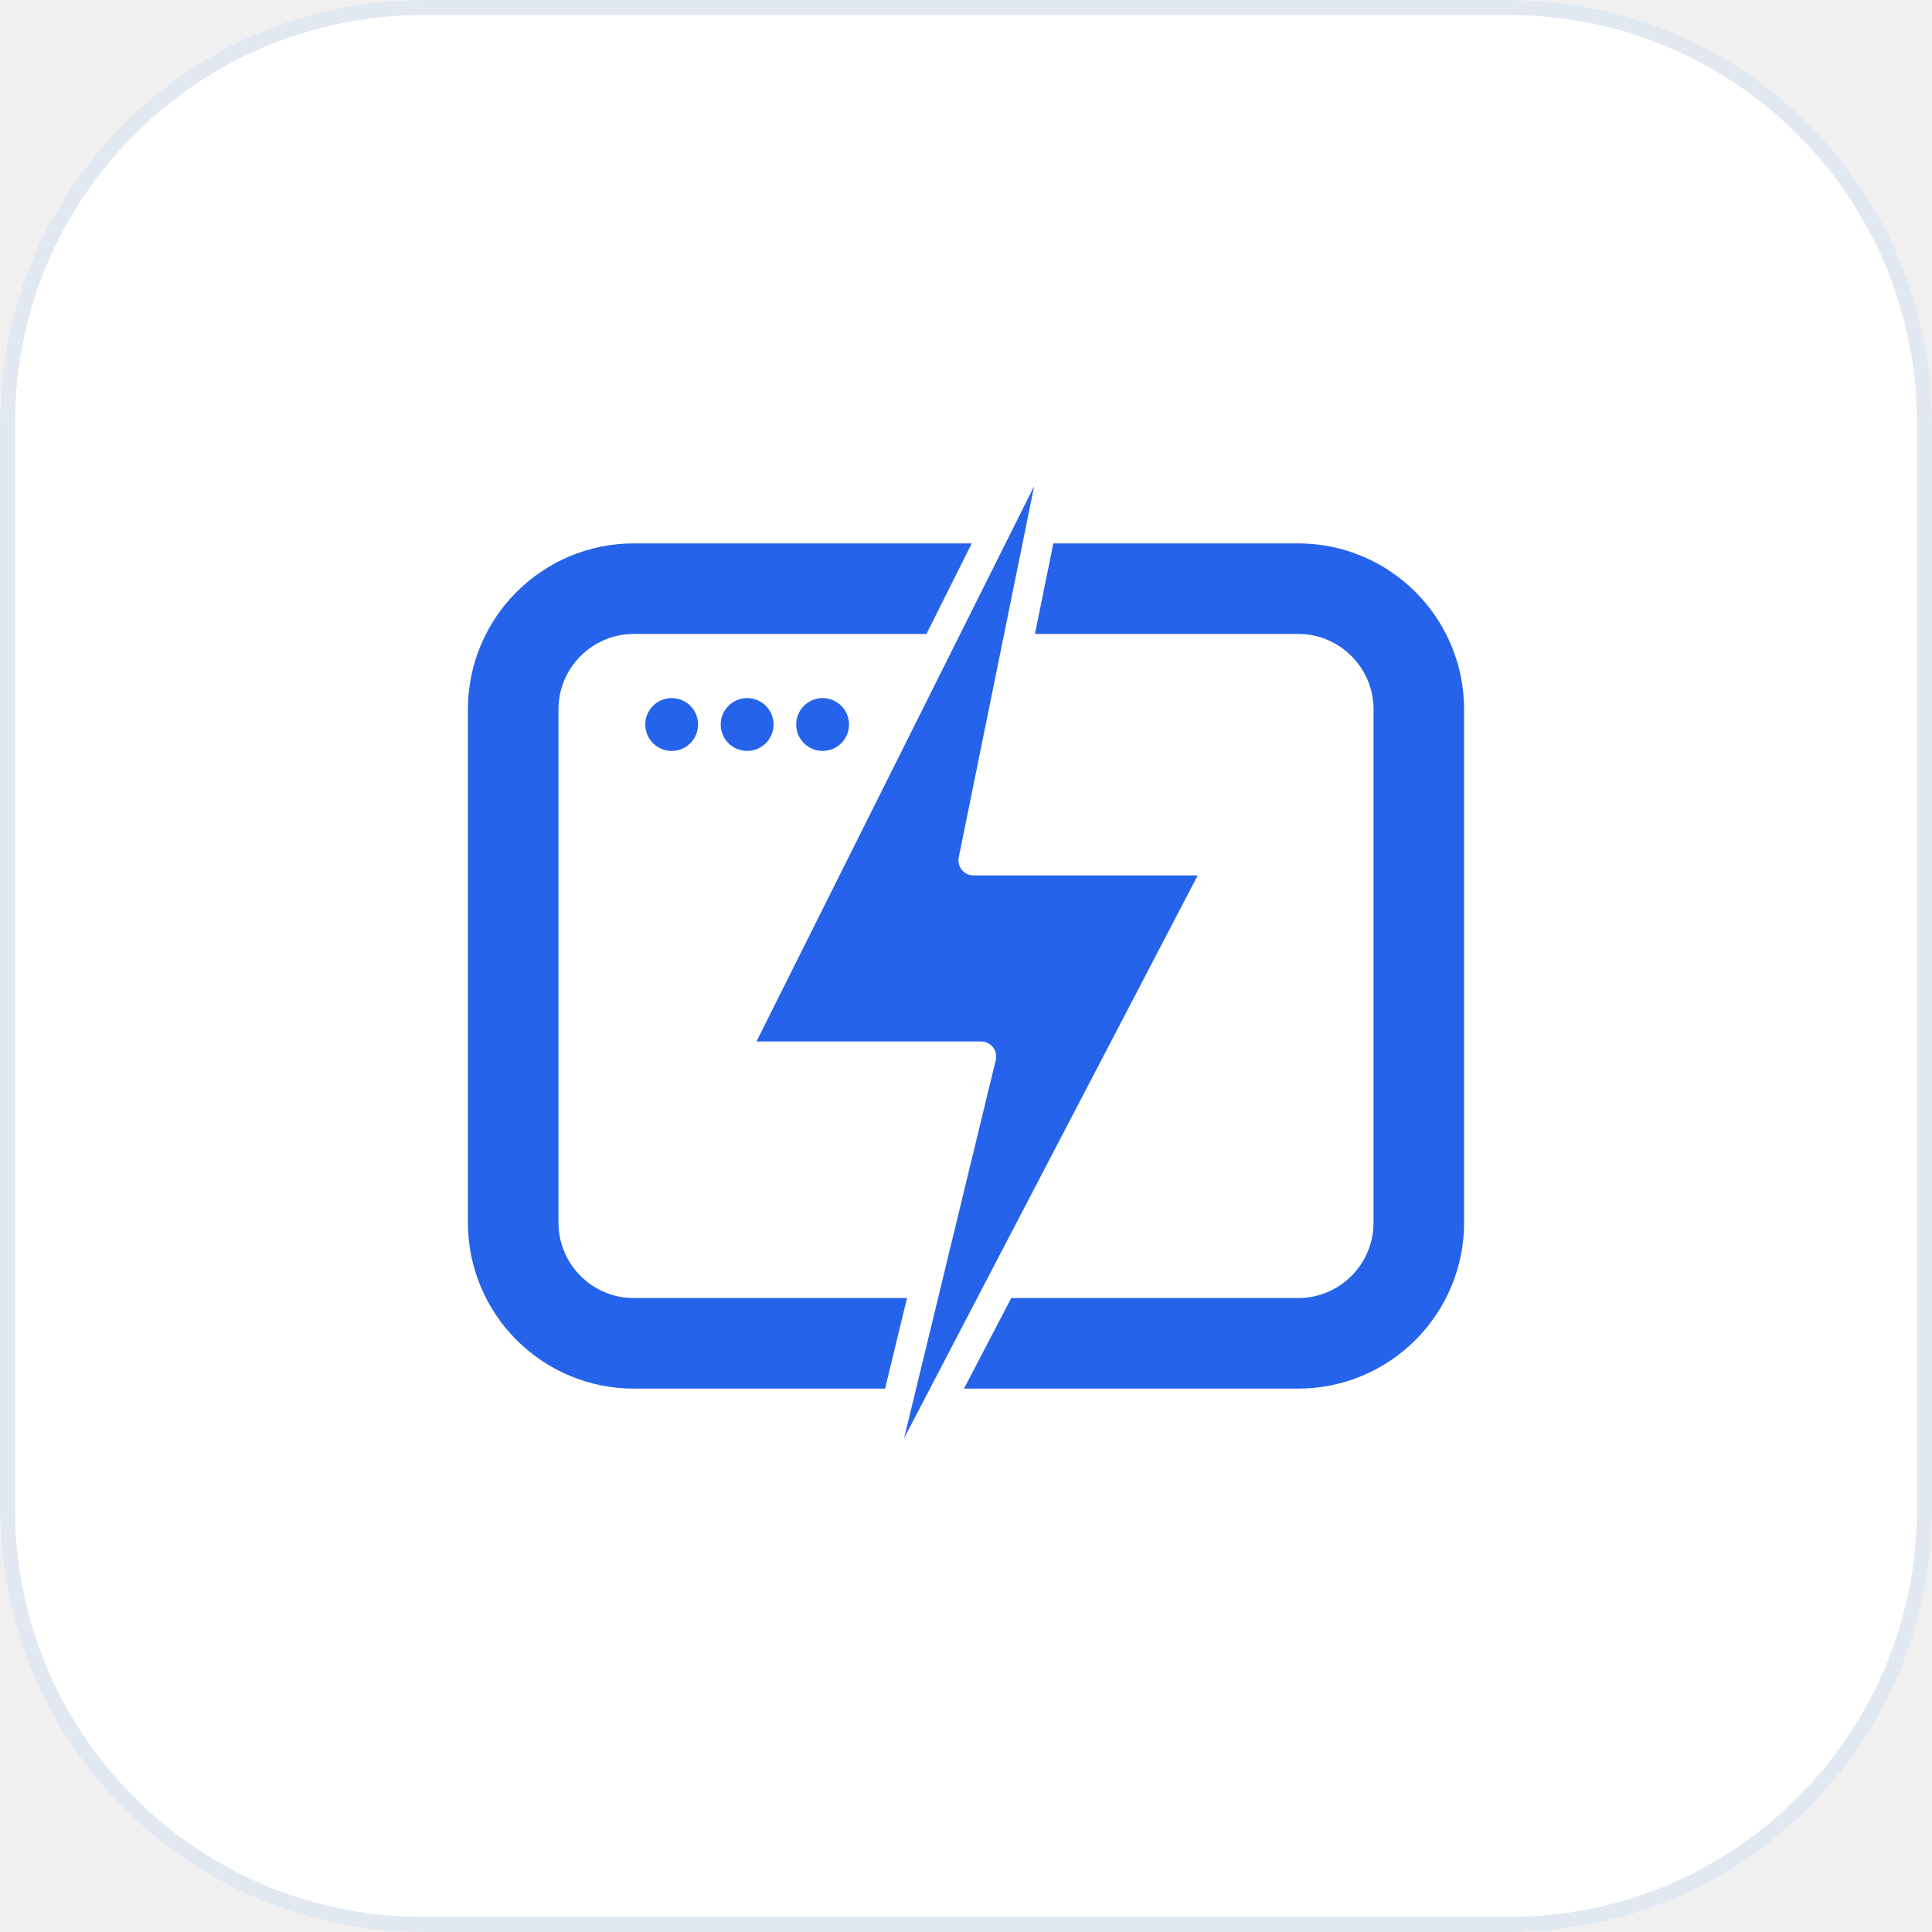
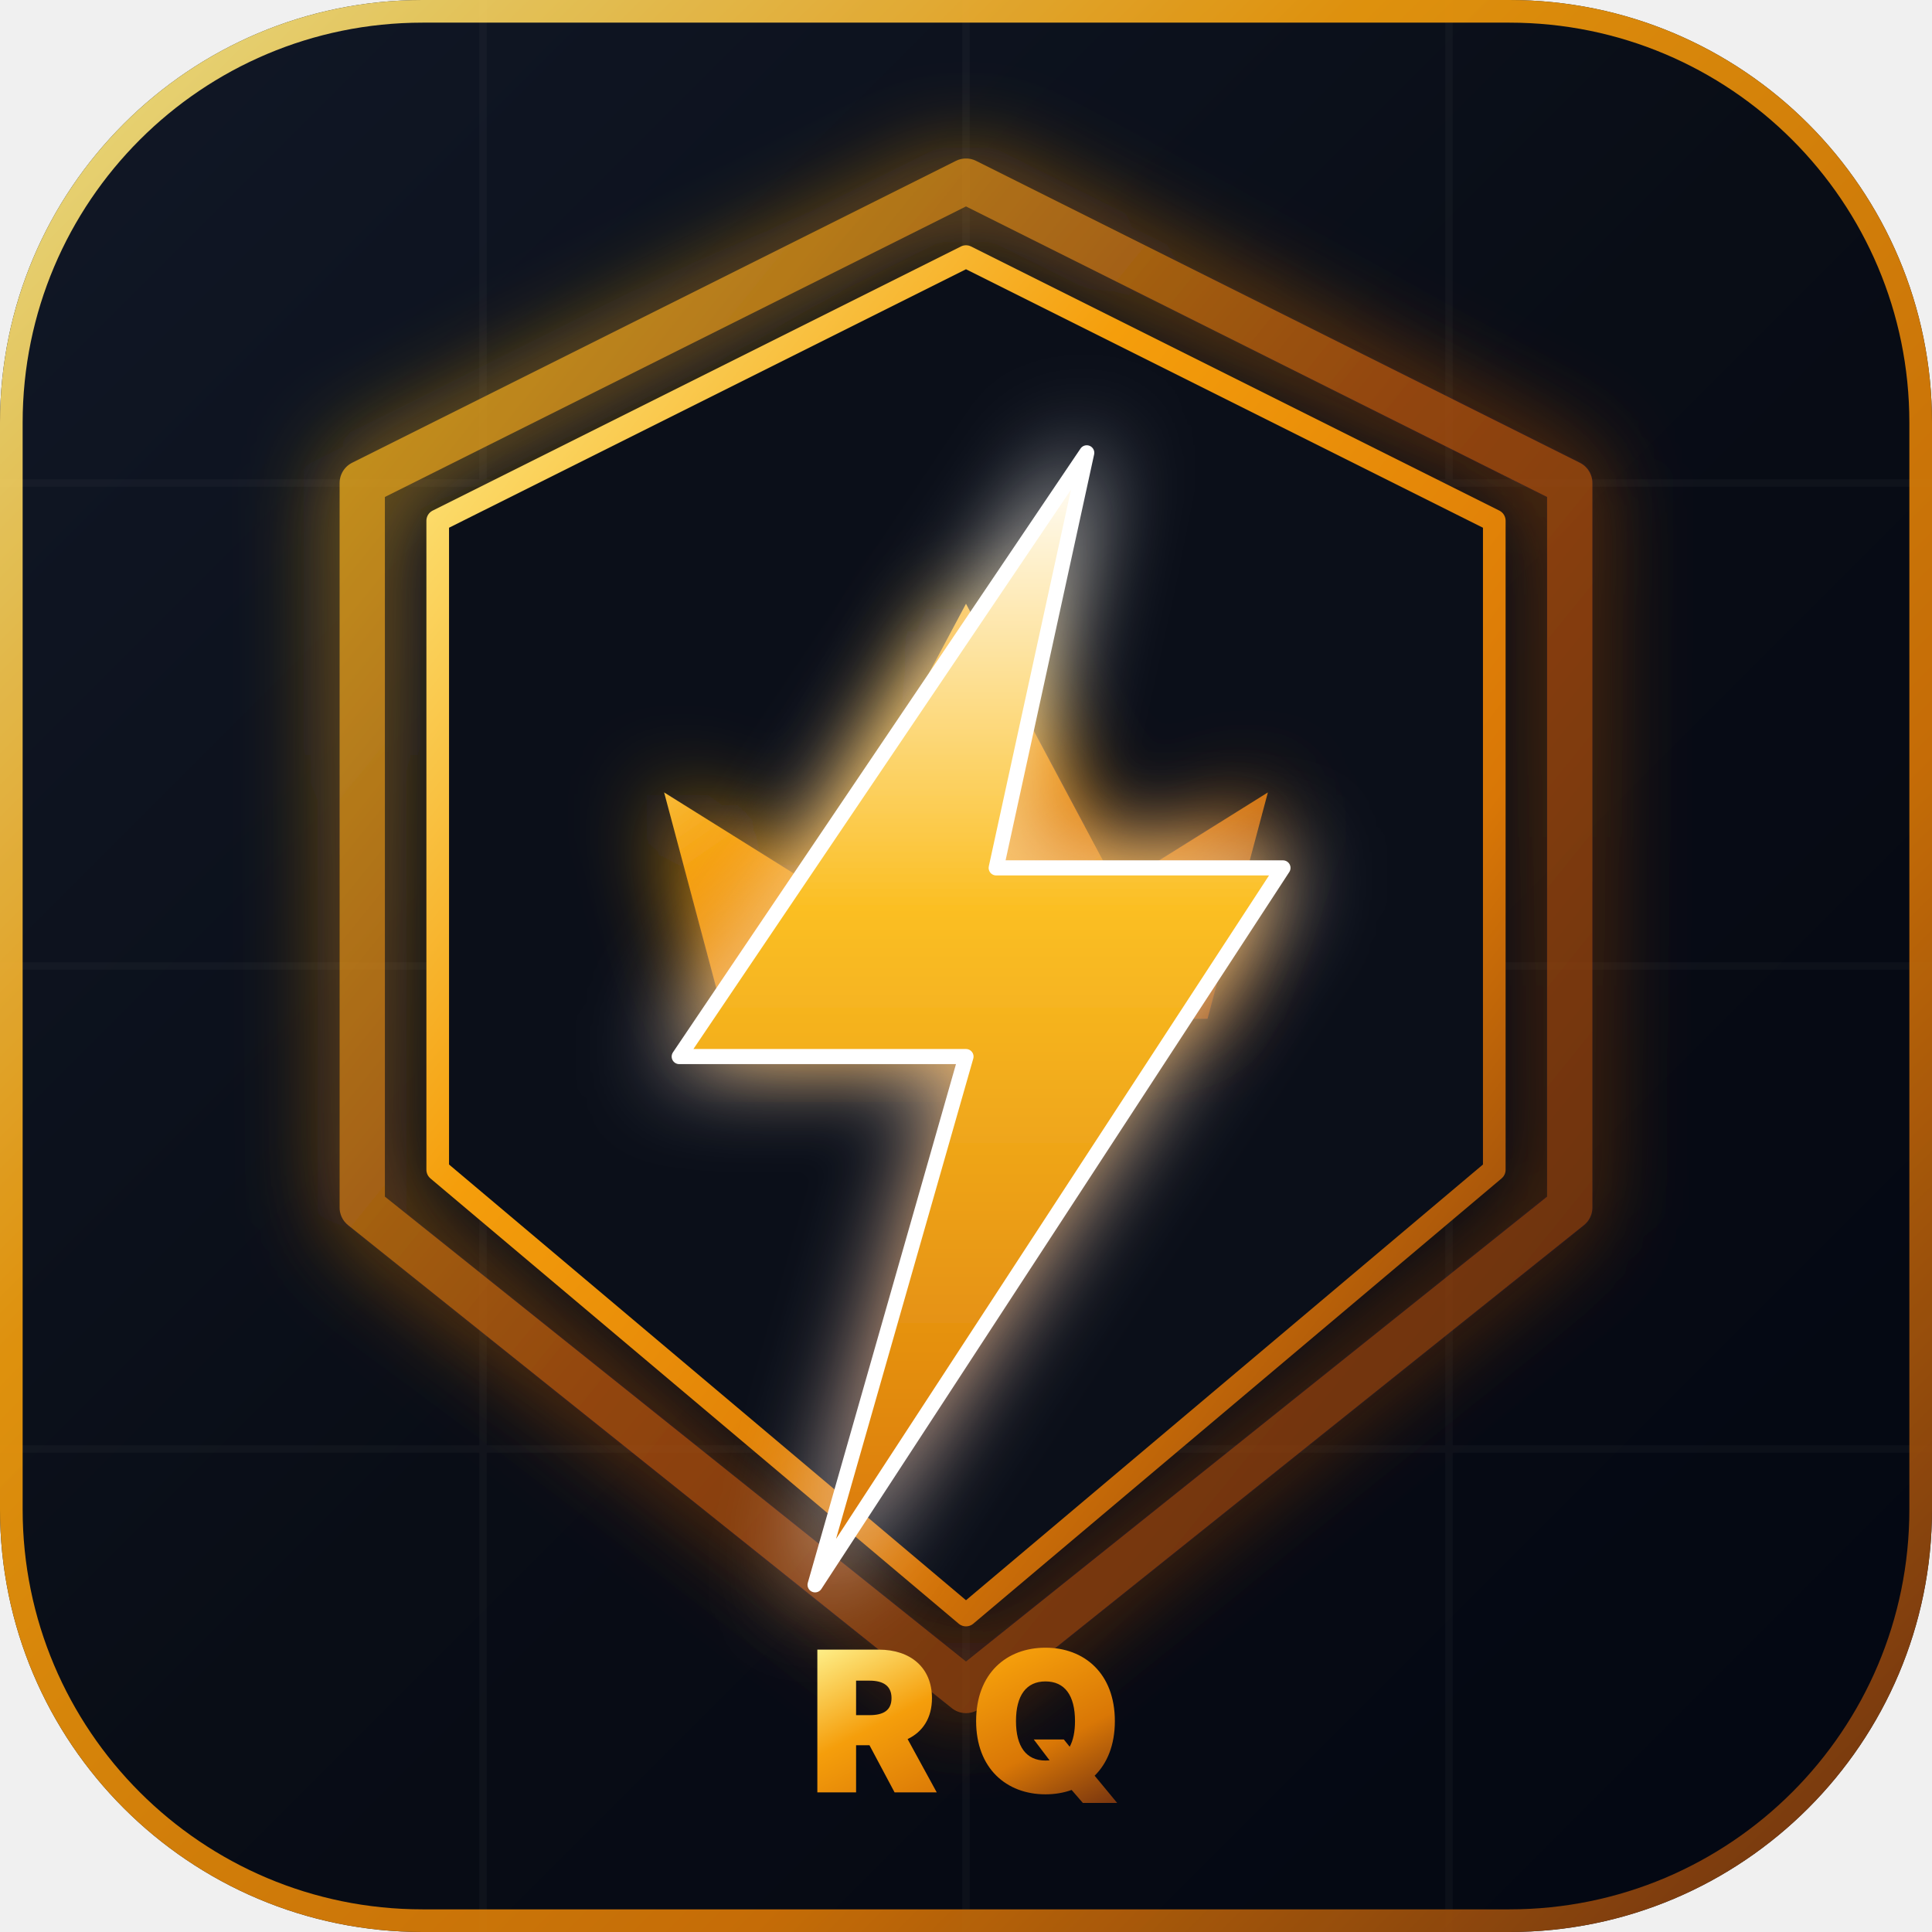
<svg xmlns="http://www.w3.org/2000/svg" viewBox="0 0 512 512" width="512" height="512">
  <defs>
+     <linearGradient id="darkBg" x1="0%" y1="0%" x2="100%" y2="100%">
+       <stop offset="0%" stop-color="#111827" />
+       <stop offset="50%" stop-color="#090d16" />
+       <stop offset="100%" stop-color="#030712" />
+     </linearGradient>
+     <linearGradient id="goldGradient" x1="0%" y1="0%" x2="100%" y2="100%">
+       <stop offset="0%" stop-color="#fef08a" />
+       <stop offset="35%" stop-color="#f59e0b" />
+       <stop offset="70%" stop-color="#d97706" />
+       <stop offset="100%" stop-color="#78350f" />
+     </linearGradient>
+     <linearGradient id="boltGold" x1="0%" y1="0%" x2="0%" y2="100%">
+       <stop offset="0%" stop-color="#ffffff" />
+       <stop offset="40%" stop-color="#fbbf24" />
+       <stop offset="100%" stop-color="#d97706" />
+     </linearGradient>
+     <linearGradient id="ringGold" x1="0%" y1="0%" x2="100%" y2="100%">
+       <stop offset="0%" stop-color="#fbbf24" />
+       <stop offset="50%" stop-color="#b45309" />
+       <stop offset="100%" stop-color="#78350f" />
+     </linearGradient>
+     <filter id="goldGlow" x="-20%" y="-20%" width="140%" height="140%">
+       <feGaussianBlur stdDeviation="12" result="blur" />
+       <feComposite in="SourceGraphic" in2="blur" operator="over" />
+     </filter>
    <clipPath id="squircleClip">
      <rect width="512" height="512" rx="112" ry="112" />
    </clipPath>
  </defs>
  <g clip-path="url(#squircleClip)">
-     <rect width="512" height="512" fill="#ffffff" />
-     <rect x="136" y="156" width="240" height="200" rx="32" ry="32" fill="none" stroke="#2563eb" stroke-width="24" stroke-linecap="round" stroke-linejoin="round" />
-     <circle cx="178" cy="192" r="7" fill="#2563eb" />
-     <circle cx="198" cy="192" r="7" fill="#2563eb" />
-     <circle cx="218" cy="192" r="7" fill="#2563eb" />
-     <path d="M 284 100 L 194 280 L 260 280 L 228 412 L 324 228 L 258 228 Z" fill="#2563eb" stroke="#ffffff" stroke-width="8" stroke-linejoin="round" />
+     <rect width="512" height="512" fill="url(#darkBg)" />
+     <path d="M 0 128 L 512 128 M 0 256 L 512 256 M 0 384 L 512 384 M 128 0 L 128 512 M 256 0 L 256 512 M 384 0 L 384 512" stroke="#ffffff" stroke-opacity="0.03" stroke-width="2" />
+     <path d="M 256 48 L 416 128 L 416 320 L 256 448 L 96 320 L 96 128 Z" fill="none" stroke="url(#ringGold)" stroke-width="12" stroke-linejoin="round" opacity="0.8" filter="url(#goldGlow)" />
+     <path d="M 256 68 L 396 138 L 396 310 L 256 428 L 116 310 L 116 138 Z" fill="#0b0f19" stroke="url(#goldGradient)" stroke-width="6" stroke-linejoin="round" />
+     <path d="M 176 210 L 216 235 L 256 160 L 296 235 L 336 210 L 320 270 L 192 270 Z" fill="url(#goldGradient)" filter="url(#goldGlow)" />
+     <path d="M 288 120 L 180 280 L 256 280 L 216 420 L 340 230 L 264 230 Z" fill="url(#boltGold)" stroke="#ffffff" stroke-width="4" stroke-linejoin="round" filter="url(#goldGlow)" />
+     <text x="256" y="475" text-anchor="middle" font-family="'Outfit', 'Inter', sans-serif" font-weight="900" font-size="52" letter-spacing="8" fill="url(#goldGradient)">RQ</text>
  </g>
-   <rect x="2" y="2" width="508" height="508" rx="110" fill="none" stroke="#e2e8f0" stroke-width="4" />
+   <rect x="3" y="3" width="506" height="506" rx="109" fill="none" stroke="url(#goldGradient)" stroke-width="6" opacity="0.9" />
</svg>
